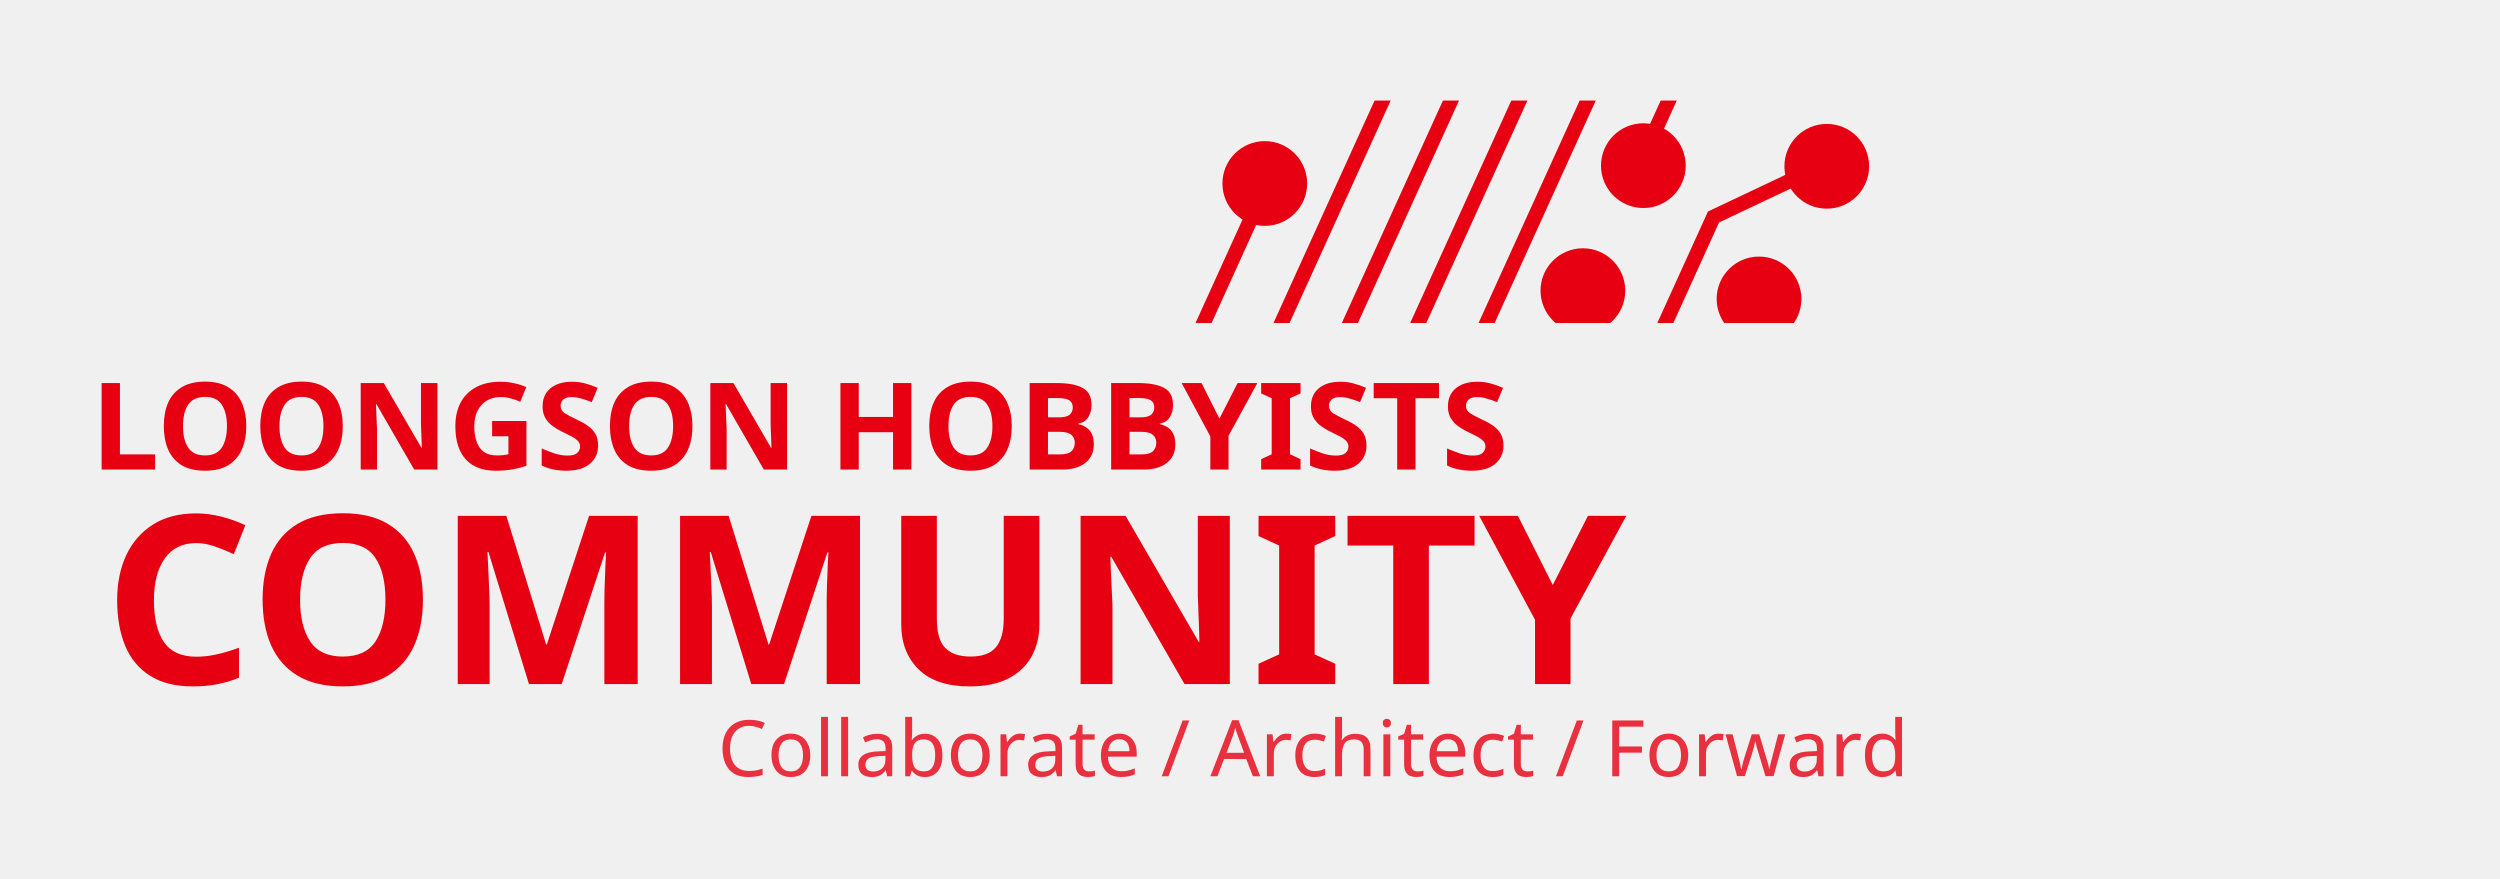
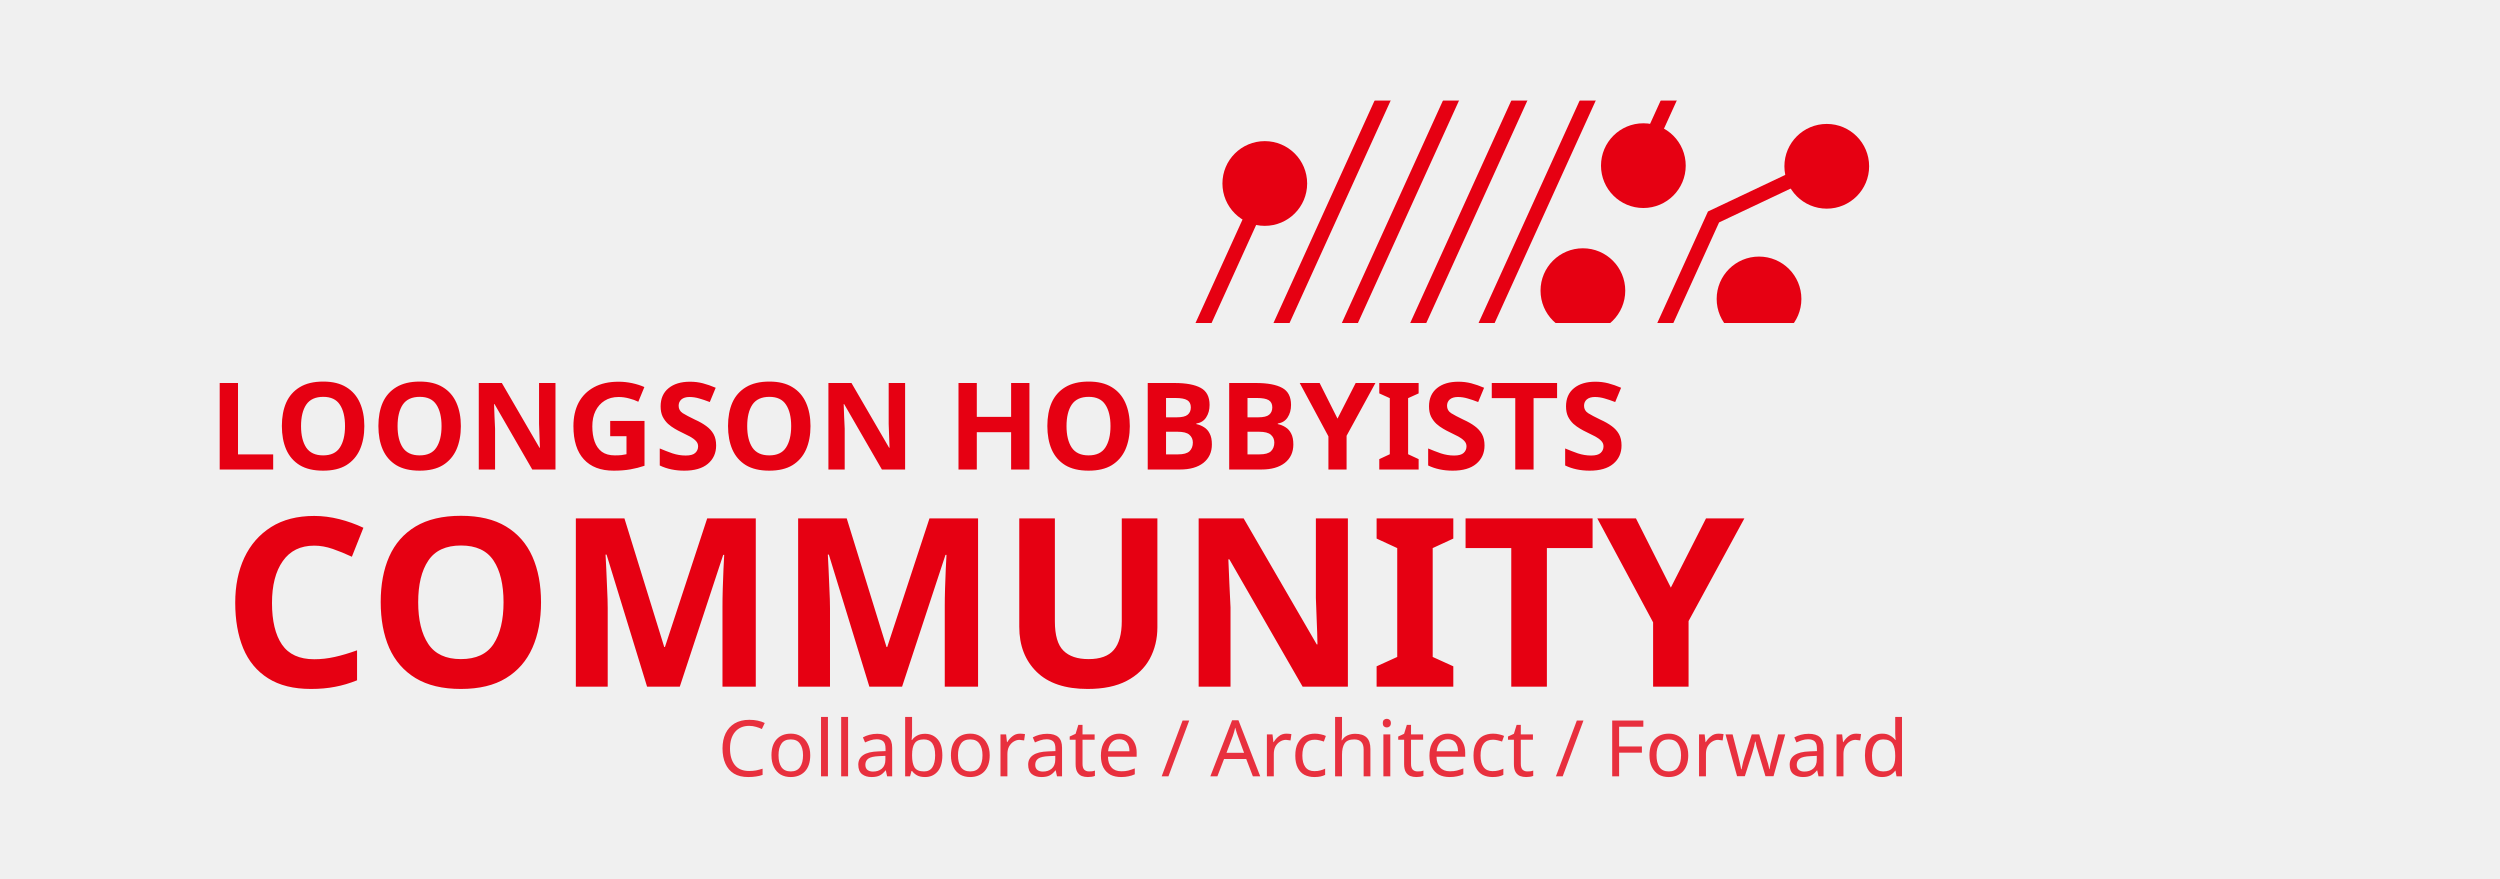
<svg xmlns="http://www.w3.org/2000/svg" width="1024" height="360" viewBox="0 0 270.933 95.25" version="1.1" id="svg1" xml:space="preserve">
  <defs id="defs1">
    <rect x="138.829" y="384.296" width="736.399" height="396.368" id="rect62" />
    <filter id="mask-powermask-path-effect79_inverse" style="color-interpolation-filters:sRGB" height="100" width="100" x="-50" y="-50">
      <feColorMatrix id="mask-powermask-path-effect79_primitive1" values="1" type="saturate" result="fbSourceGraphic" />
      <feColorMatrix id="mask-powermask-path-effect79_primitive2" values="-1 0 0 0 1 0 -1 0 0 1 0 0 -1 0 1 0 0 0 1 0 " in="fbSourceGraphic" />
    </filter>
    <mask maskUnits="userSpaceOnUse" id="mask131">
      <g id="g143">
        <path style="fill:none;fill-opacity:1;stroke:#ffffff;stroke-width:1.587;stroke-linecap:square;stroke-dasharray:none;stroke-opacity:1" d="M 202.101,-30.425 174.448,30.416" id="path131" />
        <g id="g142" transform="translate(-3.011407,-44.41825)">
          <path style="fill:none;fill-opacity:1;stroke:#ffffff;stroke-width:1.587;stroke-linecap:square;stroke-dasharray:none;stroke-opacity:1" d="M 136.624,77.873 112.918,130.03" id="path132" />
          <g id="g134" transform="translate(45.07684,-61.33571)" style="stroke:#ffffff;stroke-opacity:1">
            <path style="fill:none;fill-opacity:1;stroke:#ffffff;stroke-width:1.587;stroke-linecap:square;stroke-dasharray:none;stroke-opacity:1" d="m 132.113,101.148 -25.026,55.062 12.465,33.237" id="path133" />
            <path style="fill:none;fill-opacity:1;stroke:#ffffff;stroke-width:1.587;stroke-linecap:square;stroke-dasharray:none;stroke-opacity:1" d="m 139.521,101.148 -25.026,55.062 12.465,33.237" id="path134" />
          </g>
          <path style="fill:none;fill-opacity:1;stroke:#ffffff;stroke-width:1.587;stroke-linecap:square;stroke-dasharray:none;stroke-opacity:1" d="m 162.373,39.812 -25.026,55.062 12.465,33.237" id="path135" />
          <path style="fill:none;fill-opacity:1;stroke:#ffffff;stroke-width:1.587;stroke-linecap:square;stroke-dasharray:none;stroke-opacity:1" d="m 169.781,39.812 -25.026,55.062 12.465,33.237" id="path136" />
          <path id="path137" style="fill:#ffffff;fill-opacity:1;stroke-width:1.826;stroke-linecap:square" d="m 141.616,76.475 a 4.591,4.591 0 0 1 -4.591,4.591 4.591,4.591 0 0 1 -4.591,-4.591 4.591,4.591 0 0 1 4.591,-4.591 4.591,4.591 0 0 1 4.591,4.591 z" />
          <path id="path138" style="fill:#ffffff;fill-opacity:1;stroke-width:1.826;stroke-linecap:square" d="m 195.178,88.986 a 4.591,4.591 0 0 1 -4.591,4.591 4.591,4.591 0 0 1 -4.591,-4.591 4.591,4.591 0 0 1 4.591,-4.591 4.591,4.591 0 0 1 4.591,4.591 z" />
          <path id="path139" style="fill:#ffffff;fill-opacity:1;stroke-width:1.826;stroke-linecap:square" d="m 182.643,74.541 a 4.591,4.591 0 0 1 -4.591,4.591 4.591,4.591 0 0 1 -4.591,-4.591 4.591,4.591 0 0 1 4.591,-4.591 4.591,4.591 0 0 1 4.591,4.591 z" />
          <path id="path140" style="fill:#ffffff;fill-opacity:1;stroke-width:1.826;stroke-linecap:square" d="m 176.09,88.088 a 4.591,4.591 0 0 1 -4.591,4.591 4.591,4.591 0 0 1 -4.591,-4.591 4.591,4.591 0 0 1 4.591,-4.591 4.591,4.591 0 0 1 4.591,4.591 z" />
          <path id="path141" style="fill:#ffffff;fill-opacity:1;stroke-width:1.826;stroke-linecap:square" d="m 202.519,74.611 a 4.591,4.591 0 0 1 -4.591,4.591 4.591,4.591 0 0 1 -4.591,-4.591 4.591,4.591 0 0 1 4.591,-4.591 4.591,4.591 0 0 1 4.591,4.591 z" />
          <path style="fill:none;fill-opacity:1;stroke:#ffffff;stroke-width:1.587;stroke-linecap:square;stroke-dasharray:none;stroke-opacity:1" d="m 196.692,74.88 -11.036,5.221 -23.405,51.494" id="path142" />
        </g>
      </g>
    </mask>
    <filter id="mask-powermask-path-effect156_inverse" style="color-interpolation-filters:sRGB" height="100" width="100" x="-50" y="-50">
      <feColorMatrix id="mask-powermask-path-effect156_primitive1" values="1" type="saturate" result="fbSourceGraphic" />
      <feColorMatrix id="mask-powermask-path-effect156_primitive2" values="-1 0 0 0 1 0 -1 0 0 1 0 0 -1 0 1 0 0 0 1 0 " in="fbSourceGraphic" />
    </filter>
    <mask maskUnits="userSpaceOnUse" id="mask-powermask-path-effect167">
      <g id="g167">
        <path style="fill:none;fill-opacity:1;stroke:#808080;stroke-width:1.587;stroke-linecap:square;stroke-dasharray:none;stroke-opacity:1" d="m 213.355,130.252 -27.653,60.841" id="path156" />
        <path style="fill:none;fill-opacity:1;stroke:#808080;stroke-width:1.587;stroke-linecap:square;stroke-dasharray:none;stroke-opacity:1" d="m 144.867,194.132 -23.706,52.157" id="path157" />
        <path style="fill:none;fill-opacity:1;stroke:#808080;stroke-width:1.587;stroke-linecap:square;stroke-dasharray:none;stroke-opacity:1" d="M 185.433,156.071 160.406,211.134 172.871,244.37" id="path158" />
        <path style="fill:none;fill-opacity:1;stroke:#808080;stroke-width:1.587;stroke-linecap:square;stroke-dasharray:none;stroke-opacity:1" d="m 192.841,156.071 -25.026,55.062 12.465,33.237" id="path159" />
        <path style="fill:none;fill-opacity:1;stroke:#808080;stroke-width:1.587;stroke-linecap:square;stroke-dasharray:none;stroke-opacity:1" d="m 170.616,156.071 -25.026,55.062 12.465,33.237" id="path160" />
        <path style="fill:none;fill-opacity:1;stroke:#808080;stroke-width:1.587;stroke-linecap:square;stroke-dasharray:none;stroke-opacity:1" d="m 178.024,156.071 -25.026,55.062 12.465,33.237" id="path161" />
        <path id="path162" style="fill:#808080;fill-opacity:1;stroke-width:1.826;stroke-linecap:square" d="m 149.859,192.734 a 4.591,4.591 0 0 1 -4.591,4.591 4.591,4.591 0 0 1 -4.591,-4.591 4.591,4.591 0 0 1 4.591,-4.591 4.591,4.591 0 0 1 4.591,4.591 z" />
        <path id="path163" style="fill:#808080;fill-opacity:1;stroke-width:1.826;stroke-linecap:square" d="m 203.421,205.245 a 4.591,4.591 0 0 1 -4.591,4.591 4.591,4.591 0 0 1 -4.591,-4.591 4.591,4.591 0 0 1 4.591,-4.591 4.591,4.591 0 0 1 4.591,4.591 z" />
        <path id="path164" style="fill:#808080;fill-opacity:1;stroke-width:1.826;stroke-linecap:square" d="m 190.886,190.8 a 4.591,4.591 0 0 1 -4.591,4.591 4.591,4.591 0 0 1 -4.591,-4.591 4.591,4.591 0 0 1 4.591,-4.591 4.591,4.591 0 0 1 4.591,4.591 z" />
        <path id="path165" style="fill:#808080;fill-opacity:1;stroke-width:1.826;stroke-linecap:square" d="m 184.333,204.347 a 4.591,4.591 0 0 1 -4.591,4.591 4.591,4.591 0 0 1 -4.591,-4.591 4.591,4.591 0 0 1 4.591,-4.591 4.591,4.591 0 0 1 4.591,4.591 z" />
        <path id="path166" style="fill:#808080;fill-opacity:1;stroke-width:1.826;stroke-linecap:square" d="m 210.762,190.87 a 4.591,4.591 0 0 1 -4.591,4.591 4.591,4.591 0 0 1 -4.591,-4.591 4.591,4.591 0 0 1 4.591,-4.591 4.591,4.591 0 0 1 4.591,4.591 z" />
        <path style="fill:none;fill-opacity:1;stroke:#808080;stroke-width:1.587;stroke-linecap:square;stroke-dasharray:none;stroke-opacity:1" d="m 204.934,191.138 -11.036,5.221 -23.405,51.494" id="path167" />
      </g>
    </mask>
    <mask maskUnits="userSpaceOnUse" id="mask131-2">
      <g id="g143-5">
        <path style="fill:none;fill-opacity:1;stroke:#ffffff;stroke-width:1.587;stroke-linecap:square;stroke-dasharray:none;stroke-opacity:1" d="M 202.101,-30.425 174.448,30.416" id="path131-4" />
        <g id="g142-0" transform="translate(-3.011407,-44.41825)">
          <path style="fill:none;fill-opacity:1;stroke:#ffffff;stroke-width:1.587;stroke-linecap:square;stroke-dasharray:none;stroke-opacity:1" d="M 136.624,77.873 112.918,130.03" id="path132-5" />
          <g id="g134-9" transform="translate(45.07684,-61.33571)" style="stroke:#ffffff;stroke-opacity:1">
            <path style="fill:none;fill-opacity:1;stroke:#ffffff;stroke-width:1.587;stroke-linecap:square;stroke-dasharray:none;stroke-opacity:1" d="m 132.113,101.148 -25.026,55.062 12.465,33.237" id="path133-4" />
            <path style="fill:none;fill-opacity:1;stroke:#ffffff;stroke-width:1.587;stroke-linecap:square;stroke-dasharray:none;stroke-opacity:1" d="m 139.521,101.148 -25.026,55.062 12.465,33.237" id="path134-6" />
          </g>
          <path style="fill:none;fill-opacity:1;stroke:#ffffff;stroke-width:1.587;stroke-linecap:square;stroke-dasharray:none;stroke-opacity:1" d="m 162.373,39.812 -25.026,55.062 12.465,33.237" id="path135-9" />
          <path style="fill:none;fill-opacity:1;stroke:#ffffff;stroke-width:1.587;stroke-linecap:square;stroke-dasharray:none;stroke-opacity:1" d="m 169.781,39.812 -25.026,55.062 12.465,33.237" id="path136-2" />
          <path id="path137-2" style="fill:#ffffff;fill-opacity:1;stroke-width:1.826;stroke-linecap:square" d="m 141.616,76.475 a 4.591,4.591 0 0 1 -4.591,4.591 4.591,4.591 0 0 1 -4.591,-4.591 4.591,4.591 0 0 1 4.591,-4.591 4.591,4.591 0 0 1 4.591,4.591 z" />
          <path id="path138-4" style="fill:#ffffff;fill-opacity:1;stroke-width:1.826;stroke-linecap:square" d="m 195.178,88.986 a 4.591,4.591 0 0 1 -4.591,4.591 4.591,4.591 0 0 1 -4.591,-4.591 4.591,4.591 0 0 1 4.591,-4.591 4.591,4.591 0 0 1 4.591,4.591 z" />
          <path id="path139-7" style="fill:#ffffff;fill-opacity:1;stroke-width:1.826;stroke-linecap:square" d="m 182.643,74.541 a 4.591,4.591 0 0 1 -4.591,4.591 4.591,4.591 0 0 1 -4.591,-4.591 4.591,4.591 0 0 1 4.591,-4.591 4.591,4.591 0 0 1 4.591,4.591 z" />
          <path id="path140-7" style="fill:#ffffff;fill-opacity:1;stroke-width:1.826;stroke-linecap:square" d="m 176.09,88.088 a 4.591,4.591 0 0 1 -4.591,4.591 4.591,4.591 0 0 1 -4.591,-4.591 4.591,4.591 0 0 1 4.591,-4.591 4.591,4.591 0 0 1 4.591,4.591 z" />
          <path id="path141-5" style="fill:#ffffff;fill-opacity:1;stroke-width:1.826;stroke-linecap:square" d="m 202.519,74.611 a 4.591,4.591 0 0 1 -4.591,4.591 4.591,4.591 0 0 1 -4.591,-4.591 4.591,4.591 0 0 1 4.591,-4.591 4.591,4.591 0 0 1 4.591,4.591 z" />
          <path style="fill:none;fill-opacity:1;stroke:#ffffff;stroke-width:1.587;stroke-linecap:square;stroke-dasharray:none;stroke-opacity:1" d="m 196.692,74.88 -11.036,5.221 -23.405,51.494" id="path142-4" />
        </g>
      </g>
    </mask>
    <clipPath clipPathUnits="userSpaceOnUse" id="clipPath169">
      <rect style="display:block;fill:#ffffff;fill-opacity:1;stroke:none;stroke-width:1.355;stroke-linecap:round" id="rect169" width="190.5" height="48.646" x="34.892" y="47.185" />
    </clipPath>
    <clipPath clipPathUnits="userSpaceOnUse" id="clipPath169-7">
      <rect style="display:none;fill:#ffffff;fill-opacity:1;stroke:none;stroke-width:1.355;stroke-linecap:round" id="rect169-8" width="190.5" height="48.646" x="34.892" y="47.185" d="M 34.892,47.185 H 225.392 V 95.831 H 34.892 Z" />
      <path id="lpe_path-effect169" style="fill:#ffffff;fill-opacity:1;stroke:none;stroke-width:1.355;stroke-linecap:round" class="powerclip" d="m 104.907,18.07 h 102.194 V 92.177 H 104.907 Z M 34.892,47.185 V 95.831 H 225.392 V 47.185 Z" />
    </clipPath>
    <mask maskUnits="userSpaceOnUse" id="mask131-2-6">
      <g id="g143-5-8">
        <path style="fill:none;fill-opacity:1;stroke:#ffffff;stroke-width:1.587;stroke-linecap:square;stroke-dasharray:none;stroke-opacity:1" d="M 202.101,-30.425 174.448,30.416" id="path131-4-8" />
        <g id="g142-0-4" transform="translate(-3.011407,-44.41825)">
          <path style="fill:none;fill-opacity:1;stroke:#ffffff;stroke-width:1.587;stroke-linecap:square;stroke-dasharray:none;stroke-opacity:1" d="M 136.624,77.873 112.918,130.03" id="path132-5-3" />
          <g id="g134-9-1" transform="translate(45.07684,-61.33571)" style="stroke:#ffffff;stroke-opacity:1">
            <path style="fill:none;fill-opacity:1;stroke:#ffffff;stroke-width:1.587;stroke-linecap:square;stroke-dasharray:none;stroke-opacity:1" d="m 132.113,101.148 -25.026,55.062 12.465,33.237" id="path133-4-4" />
            <path style="fill:none;fill-opacity:1;stroke:#ffffff;stroke-width:1.587;stroke-linecap:square;stroke-dasharray:none;stroke-opacity:1" d="m 139.521,101.148 -25.026,55.062 12.465,33.237" id="path134-6-9" />
          </g>
          <path style="fill:none;fill-opacity:1;stroke:#ffffff;stroke-width:1.587;stroke-linecap:square;stroke-dasharray:none;stroke-opacity:1" d="m 162.373,39.812 -25.026,55.062 12.465,33.237" id="path135-9-2" />
          <path style="fill:none;fill-opacity:1;stroke:#ffffff;stroke-width:1.587;stroke-linecap:square;stroke-dasharray:none;stroke-opacity:1" d="m 169.781,39.812 -25.026,55.062 12.465,33.237" id="path136-2-0" />
          <path id="path137-2-6" style="fill:#ffffff;fill-opacity:1;stroke-width:1.826;stroke-linecap:square" d="m 141.616,76.475 a 4.591,4.591 0 0 1 -4.591,4.591 4.591,4.591 0 0 1 -4.591,-4.591 4.591,4.591 0 0 1 4.591,-4.591 4.591,4.591 0 0 1 4.591,4.591 z" />
          <path id="path138-4-8" style="fill:#ffffff;fill-opacity:1;stroke-width:1.826;stroke-linecap:square" d="m 195.178,88.986 a 4.591,4.591 0 0 1 -4.591,4.591 4.591,4.591 0 0 1 -4.591,-4.591 4.591,4.591 0 0 1 4.591,-4.591 4.591,4.591 0 0 1 4.591,4.591 z" />
          <path id="path139-7-9" style="fill:#ffffff;fill-opacity:1;stroke-width:1.826;stroke-linecap:square" d="m 182.643,74.541 a 4.591,4.591 0 0 1 -4.591,4.591 4.591,4.591 0 0 1 -4.591,-4.591 4.591,4.591 0 0 1 4.591,-4.591 4.591,4.591 0 0 1 4.591,4.591 z" />
          <path id="path140-7-2" style="fill:#ffffff;fill-opacity:1;stroke-width:1.826;stroke-linecap:square" d="m 176.09,88.088 a 4.591,4.591 0 0 1 -4.591,4.591 4.591,4.591 0 0 1 -4.591,-4.591 4.591,4.591 0 0 1 4.591,-4.591 4.591,4.591 0 0 1 4.591,4.591 z" />
          <path id="path141-5-6" style="fill:#ffffff;fill-opacity:1;stroke-width:1.826;stroke-linecap:square" d="m 202.519,74.611 a 4.591,4.591 0 0 1 -4.591,4.591 4.591,4.591 0 0 1 -4.591,-4.591 4.591,4.591 0 0 1 4.591,-4.591 4.591,4.591 0 0 1 4.591,4.591 z" />
          <path style="fill:none;fill-opacity:1;stroke:#ffffff;stroke-width:1.587;stroke-linecap:square;stroke-dasharray:none;stroke-opacity:1" d="m 196.692,74.88 -11.036,5.221 -23.405,51.494" id="path142-4-6" />
        </g>
      </g>
    </mask>
    <clipPath clipPathUnits="userSpaceOnUse" id="clipath_lpe_path-effect169-4">
      <rect style="display:block;fill:#ffffff;fill-opacity:1;stroke:none;stroke-width:1.355;stroke-linecap:round" id="rect1" width="190.5" height="48.646" x="34.892" y="47.185" />
    </clipPath>
    <clipPath clipPathUnits="userSpaceOnUse" id="clipPath169-75">
      <rect style="display:none;fill:#ffffff;fill-opacity:1;stroke:none;stroke-width:1.355;stroke-linecap:round" id="rect169-3" width="190.5" height="48.646" x="34.892" y="47.185" d="M 34.892,47.185 H 225.392 V 95.831 H 34.892 Z" />
      <path id="lpe_path-effect169-5" style="fill:#ffffff;fill-opacity:1;stroke:none;stroke-width:1.355;stroke-linecap:round" class="powerclip" d="m 104.907,18.07 h 102.194 V 92.177 H 104.907 Z M 34.892,47.185 V 95.831 H 225.392 V 47.185 Z" />
    </clipPath>
    <mask maskUnits="userSpaceOnUse" id="mask131-2-62">
      <g id="g143-5-9">
        <path style="fill:none;fill-opacity:1;stroke:#ffffff;stroke-width:1.587;stroke-linecap:square;stroke-dasharray:none;stroke-opacity:1" d="M 202.101,-30.425 174.448,30.416" id="path131-4-1" />
        <g id="g142-0-2" transform="translate(-3.011407,-44.41825)">
          <path style="fill:none;fill-opacity:1;stroke:#ffffff;stroke-width:1.587;stroke-linecap:square;stroke-dasharray:none;stroke-opacity:1" d="M 136.624,77.873 112.918,130.03" id="path132-5-7" />
          <g id="g134-9-0" transform="translate(45.07684,-61.33571)" style="stroke:#ffffff;stroke-opacity:1">
            <path style="fill:none;fill-opacity:1;stroke:#ffffff;stroke-width:1.587;stroke-linecap:square;stroke-dasharray:none;stroke-opacity:1" d="m 132.113,101.148 -25.026,55.062 12.465,33.237" id="path133-4-9" />
            <path style="fill:none;fill-opacity:1;stroke:#ffffff;stroke-width:1.587;stroke-linecap:square;stroke-dasharray:none;stroke-opacity:1" d="m 139.521,101.148 -25.026,55.062 12.465,33.237" id="path134-6-3" />
          </g>
          <path style="fill:none;fill-opacity:1;stroke:#ffffff;stroke-width:1.587;stroke-linecap:square;stroke-dasharray:none;stroke-opacity:1" d="m 162.373,39.812 -25.026,55.062 12.465,33.237" id="path135-9-6" />
          <path style="fill:none;fill-opacity:1;stroke:#ffffff;stroke-width:1.587;stroke-linecap:square;stroke-dasharray:none;stroke-opacity:1" d="m 169.781,39.812 -25.026,55.062 12.465,33.237" id="path136-2-06" />
          <path id="path137-2-2" style="fill:#ffffff;fill-opacity:1;stroke-width:1.826;stroke-linecap:square" d="m 141.616,76.475 a 4.591,4.591 0 0 1 -4.591,4.591 4.591,4.591 0 0 1 -4.591,-4.591 4.591,4.591 0 0 1 4.591,-4.591 4.591,4.591 0 0 1 4.591,4.591 z" />
          <path id="path138-4-6" style="fill:#ffffff;fill-opacity:1;stroke-width:1.826;stroke-linecap:square" d="m 195.178,88.986 a 4.591,4.591 0 0 1 -4.591,4.591 4.591,4.591 0 0 1 -4.591,-4.591 4.591,4.591 0 0 1 4.591,-4.591 4.591,4.591 0 0 1 4.591,4.591 z" />
          <path id="path139-7-1" style="fill:#ffffff;fill-opacity:1;stroke-width:1.826;stroke-linecap:square" d="m 182.643,74.541 a 4.591,4.591 0 0 1 -4.591,4.591 4.591,4.591 0 0 1 -4.591,-4.591 4.591,4.591 0 0 1 4.591,-4.591 4.591,4.591 0 0 1 4.591,4.591 z" />
          <path id="path140-7-8" style="fill:#ffffff;fill-opacity:1;stroke-width:1.826;stroke-linecap:square" d="m 176.09,88.088 a 4.591,4.591 0 0 1 -4.591,4.591 4.591,4.591 0 0 1 -4.591,-4.591 4.591,4.591 0 0 1 4.591,-4.591 4.591,4.591 0 0 1 4.591,4.591 z" />
          <path id="path141-5-7" style="fill:#ffffff;fill-opacity:1;stroke-width:1.826;stroke-linecap:square" d="m 202.519,74.611 a 4.591,4.591 0 0 1 -4.591,4.591 4.591,4.591 0 0 1 -4.591,-4.591 4.591,4.591 0 0 1 4.591,-4.591 4.591,4.591 0 0 1 4.591,4.591 z" />
          <path style="fill:none;fill-opacity:1;stroke:#ffffff;stroke-width:1.587;stroke-linecap:square;stroke-dasharray:none;stroke-opacity:1" d="m 196.692,74.88 -11.036,5.221 -23.405,51.494" id="path142-4-9" />
        </g>
      </g>
    </mask>
    <clipPath clipPathUnits="userSpaceOnUse" id="clipath_lpe_path-effect169-2">
      <rect style="display:none;fill:#ffffff;fill-opacity:1;stroke:none;stroke-width:1.355;stroke-linecap:round" id="rect2" width="190.5" height="48.646" x="34.892" y="47.185" d="M 34.892,47.185 H 225.392 V 95.831 H 34.892 Z" />
      <path id="lpe_path-effect169-2" style="fill:#ffffff;fill-opacity:1;stroke:none;stroke-width:1.355;stroke-linecap:round" class="powerclip" d="m 104.907,18.07 h 102.194 V 92.177 H 104.907 Z M 34.892,47.185 V 95.831 H 225.392 V 47.185 Z" />
    </clipPath>
  </defs>
  <g id="layer1">
    <text xml:space="preserve" transform="scale(0.2645833)" id="text62" style="font-style:normal;font-variant:normal;font-weight:normal;font-stretch:normal;font-size:85.333px;font-family:'Noto Sans CJK SC';-inkscape-font-specification:'Noto Sans CJK SC';text-align:start;writing-mode:lr-tb;direction:ltr;white-space:pre;shape-inside:url(#rect62);display:inline;fill:none;fill-opacity:1;stroke:#e60012;stroke-width:7.559;stroke-linecap:round;stroke-dasharray:none;stroke-opacity:1" />
  </g>
  <g id="layer2">
-     <g id="g2" transform="matrix(0.9999983,0,0,0.9999983,-76.87712,-130.9171)">
-       <text xml:space="preserve" style="font-size:25.593px;line-height:0.9;text-align:start;writing-mode:lr-tb;direction:ltr;text-anchor:start;fill:#e60012;fill-opacity:1;stroke:#e60012;stroke-width:11.335;stroke-linecap:round;stroke-dasharray:none;stroke-opacity:1" x="297.918" y="181.802" id="text60-1">
-         <tspan style="font-style:normal;font-variant:normal;font-weight:630;font-stretch:normal;font-size:13.139px;line-height:0.9;font-family:'MiSans VF';-inkscape-font-specification:'MiSans VF weight=630';text-align:end;text-anchor:end;fill:#e60012;fill-opacity:1;stroke:none;stroke-width:11.335" x="297.918" y="181.802" id="tspan3-2">LOONGSON HOBBYISTS</tspan>
-         <tspan style="font-style:normal;font-variant:normal;font-weight:630;font-stretch:normal;font-size:25.548px;line-height:0.9;font-family:'MiSans VF';-inkscape-font-specification:'MiSans VF weight=630';text-align:end;text-anchor:end;fill:#e60012;fill-opacity:1;stroke:none;stroke-width:11.335" x="297.918" y="205.054" id="tspan4-9">COMMUNITY</tspan>
-       </text>
-       <text xml:space="preserve" style="font-style:normal;font-variant:normal;font-weight:630;font-stretch:normal;font-size:8.467px;font-family:'MiSans VF';-inkscape-font-specification:'MiSans VF weight=630';text-align:start;writing-mode:lr-tb;direction:ltr;text-anchor:start;opacity:0.8;fill:#e60012;fill-opacity:1;stroke:none;stroke-width:3.328;stroke-linecap:round" x="154.663" y="215.048" id="text1-3">
-         <tspan id="tspan1-9" style="font-style:normal;font-variant:normal;font-weight:460;font-stretch:normal;font-size:8.467px;font-family:'MiSans VF';-inkscape-font-specification:'MiSans VF weight=460';fill:#e60012;fill-opacity:1;stroke-width:3.328" x="154.663" y="215.048">Collaborate / Architect / Forward</tspan>
-       </text>
-       <path style="fill:#e60012;fill-opacity:1;stroke:none;stroke-width:1.747;stroke-linecap:round" id="rect1-2-3" width="211.667" height="72.76" x="11.778" y="23.07" mask="url(#mask131-2-62)" transform="translate(79.93341,118.7462)" clip-path="url(#clipath_lpe_path-effect169-2)" d="M 11.778,23.07 H 223.444 V 95.831 H 11.778 Z" />
-     </g>
+     <text xml:space="preserve" style="font-size:25.593px;line-height:0;text-align:start;writing-mode:lr-tb;direction:ltr;text-anchor:start;fill:#e60012;fill-opacity:1;stroke:#e60012;stroke-width:11.335;stroke-linecap:round;stroke-dasharray:none;stroke-opacity:1" x="221.041" y="50.885" id="text60-1">
+       <tspan style="font-style:normal;font-variant:normal;font-weight:630;font-stretch:normal;font-size:13.139px;line-height:0.9;font-family:'MiSans VF';-inkscape-font-specification:'MiSans VF weight=630';text-align:end;text-anchor:end;fill:#e60012;fill-opacity:1;stroke:none;stroke-width:11.335" x="221.041" y="50.885" id="tspan3-2">LOONGSON HOBBYISTS</tspan>
+       <tspan style="font-style:normal;font-variant:normal;font-weight:630;font-stretch:normal;font-size:25.548px;line-height:1;font-family:'MiSans VF';-inkscape-font-specification:'MiSans VF weight=630';text-align:end;text-anchor:end;fill:#e60012;fill-opacity:1;stroke:none;stroke-width:11.335" x="221.041" y="74.411" id="tspan4-9">COMMUNITY</tspan>
+     </text>
+     <text xml:space="preserve" style="font-style:normal;font-variant:normal;font-weight:630;font-stretch:normal;font-size:8.467px;font-family:'MiSans VF';-inkscape-font-specification:'MiSans VF weight=630';text-align:start;writing-mode:lr-tb;direction:ltr;text-anchor:start;opacity:0.8;fill:#e60012;fill-opacity:1;stroke:none;stroke-width:3.328;stroke-linecap:round" x="77.786" y="84.131" id="text1-3">
+       <tspan id="tspan1-9" style="font-style:normal;font-variant:normal;font-weight:460;font-stretch:normal;font-size:8.467px;font-family:'MiSans VF';-inkscape-font-specification:'MiSans VF weight=460';fill:#e60012;fill-opacity:1;stroke-width:3.328" x="77.786" y="84.131">Collaborate / Architect / Forward</tspan>
+     </text>
+     <path style="fill:#e60012;fill-opacity:1;stroke:none;stroke-width:1.747;stroke-linecap:round" id="rect1-2-3" width="211.667" height="72.76" x="11.778" y="23.07" mask="url(#mask131-2-62)" transform="matrix(0.9999983,0,0,0.9999983,3.056157,-12.17107)" clip-path="url(#clipath_lpe_path-effect169-2)" d="M 11.778,23.07 H 223.444 V 95.831 H 11.778 Z" />
  </g>
</svg>
